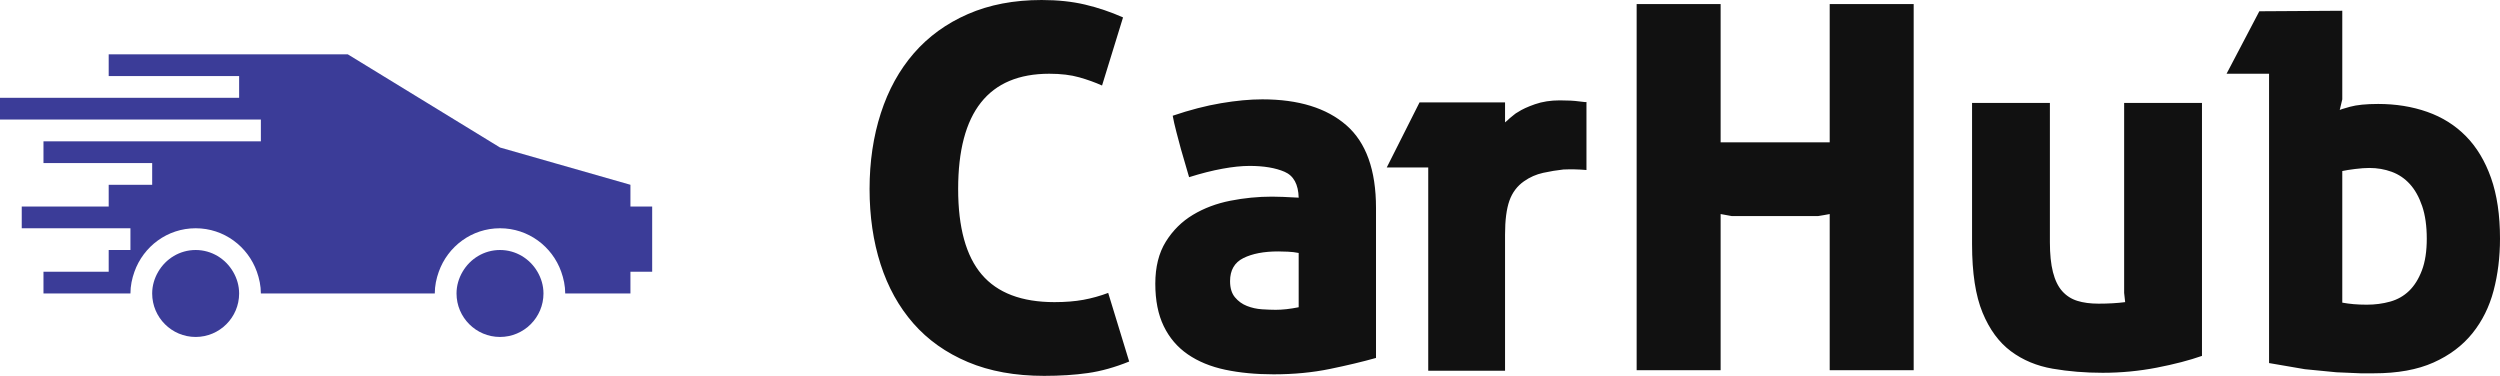
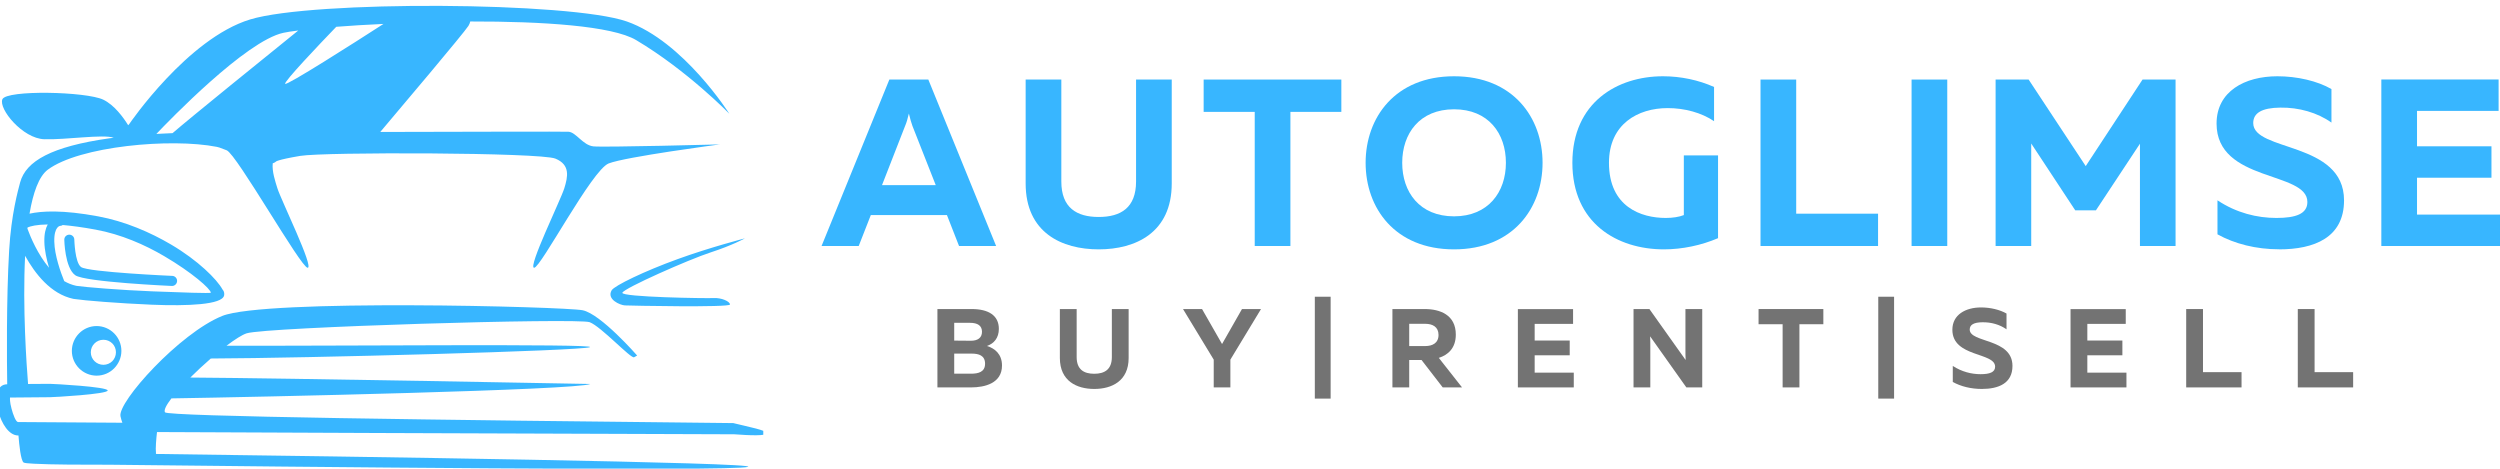
- <svg xmlns="http://www.w3.org/2000/svg" width="501.28" height="75.365" viewBox="0 0 230 34.579" class="css-1j8o68f" version="1.1" id="svg17">
-   <defs id="SvgjsDefs2381" />
-   <g id="SvgjsG2382" featurekey="PG4fjM-0" transform="matrix(2,0,0,2,0,-19)" fill="#3b3c98">
-     <g transform="translate(-270 -140)" id="g11">
-       <g id="g9">
-         <path d="M279,161c-0.736,0-1.375,0.405-1.722,1c-0.172,0.295-0.278,0.635-0.278,1c0,1.102,0.897,2,2,2c1.103,0,2-0.898,2-2    c0-0.365-0.105-0.705-0.278-1C280.375,161.405,279.737,161,279,161z" id="path3" />
-         <path d="M293,161c-0.736,0-1.375,0.405-1.722,1c-0.172,0.295-0.278,0.635-0.278,1c0,1.102,0.897,2,2,2c1.103,0,2-0.898,2-2    c0-0.365-0.105-0.705-0.278-1C294.375,161.405,293.737,161,293,161z" id="path5" />
-         <path d="M299,159v-1l-6-1.715L286,152h-11v1h6v1h-11v1h12v1h-10v1h5v1h-2v1h-4v1h5v1h-1v1h-3v1h4c0-0.352,0.072-0.686,0.184-1    c0.414-1.162,1.512-2,2.816-2c1.305,0,2.402,0.838,2.816,2c0.111,0.314,0.184,0.648,0.184,1h8c0-0.352,0.072-0.686,0.184-1    c0.414-1.162,1.512-2,2.816-2c1.305,0,2.402,0.838,2.816,2c0.111,0.314,0.184,0.648,0.184,1h3v-1h1v-3H299z" id="path7" />
+ <svg xmlns="http://www.w3.org/2000/svg" id="Layer_2" data-name="Layer 2" viewBox="0 0 357.31 66.97">
+   <defs>
+     <style>
+       .cls-1, .cls-2 {
+         fill: #38b6ff;
+       }
+ 
+       .cls-3 {
+         fill: #737373;
+       }
+ 
+       .cls-4 {
+         clip-path: url(#clippath);
+       }
+ 
+       .cls-5 {
+         fill: none;
+       }
+ 
+       .cls-2 {
+         fill-rule: evenodd;
+       }
+     </style>
+     <clipPath id="clippath">
+       <rect class="cls-5" width="109.09" height="66.97" />
+     </clipPath>
+   </defs>
+   <g id="Layer_1-2" data-name="Layer 1">
+     <g>
+       <g class="cls-4">
+         <path class="cls-2" d="m54.81,3.42c-4.21,2.72-13.91,8.9-14.06,8.56-.14-.34,4.8-5.55,7.31-8.15,2.01-.16,4.31-.3,6.75-.41Zm-30.17,15.61c-.76.03-1.53.06-2.29.11,1.79-1.88,12.79-13.29,18.15-14.45.5-.11,1.22-.22,2.13-.33-4.45,3.59-15.49,12.52-17.98,14.68Zm-17.82,13.05c-.3.55-.51,1.34-.48,2.48.02,1.19.32,2.53.67,3.71-1.62-1.92-2.64-4.36-3.09-5.59,0-.06.01-.11.02-.17.44-.19,1.3-.41,2.88-.43Zm1.8.2c.13,0,.25-.05.35-.12,1.26.11,2.81.31,4.7.66,3.64.67,7.03,2.16,9.8,3.79,3.97,2.33,6.62,4.67,6.67,5.23-.16.1-4.13-.03-8.37-.2-4.69-.19-9.63-.6-10.8-.78-.02,0-.05-.01-.11-.02-.6-.13-1.16-.36-1.68-.66-.51-1.25-1.38-3.69-1.42-5.65-.05-2.21.85-2.25.85-2.25Zm97.83,1.79s-5,1.29-9.59,2.96c-4.73,1.71-9.05,3.8-9.44,4.46-.76,1.3,1.21,2.12,1.88,2.16s15.03.32,15.03-.13-1.24-.98-2.31-.92c-1.08.06-13.25-.13-13.07-.76.19-.63,9.52-4.76,12.63-5.77,3.11-1.01,4.88-2,4.88-2ZM13.81,46.6c-.98,0-1.86.4-2.5,1.04-.64.64-1.04,1.53-1.04,2.51s.4,1.86,1.04,2.5c.64.64,1.53,1.04,2.5,1.04s1.87-.4,2.5-1.04,1.04-1.52,1.04-2.5-.4-1.87-1.04-2.51-1.53-1.04-2.5-1.04Zm10.75-5.73c.4.02.73-.3.75-.69.02-.4-.29-.73-.68-.75-.04,0-12-.53-13.04-1.26-.9-.64-.96-3.92-.97-3.93,0-.39-.33-.71-.73-.7-.4.01-.71.33-.7.73,0,.01.07,4.01,1.57,5.07,1.38.98,13.77,1.53,13.8,1.53Zm-11.05,8.21c.32-.32.77-.52,1.27-.52s.94.2,1.27.52c.33.33.52.78.52,1.27s-.2.95-.52,1.27-.78.52-1.27.52-.95-.2-1.27-.52c-.33-.32-.53-.77-.53-1.27s.2-.95.53-1.27Zm77.55,1.73s-5.2-5.96-7.8-6.47c-2.61-.51-45.42-1.65-51.51.82-6.09,2.47-14.97,12.31-14.53,14.34.08.36.17.66.27.92l-14.91-.1c-.3,0-.7-1-.96-2.01v-.03c-.1-.34-.15-.67-.18-.97-.02-.18-.02-.35-.01-.49l5.71-.05c.53,0,8.25-.43,8.25-.96s-7.72-.95-8.25-.95l-3.13.02c-.21-2.64-.8-10.96-.42-18.32,1.41,2.55,3.66,5.46,6.88,6.15.03,0,.1.02.21.03,1.22.2,6.26.61,11.02.81,5.15.21,10.05,0,10.33-1.32.01-.06.02-.12.02-.18.01-.25-.08-.5-.25-.68-.8-1.46-3.51-4.16-7.35-6.42-2.94-1.73-6.55-3.31-10.43-4.03-5.06-.94-8.06-.77-9.8-.38.51-2.99,1.33-5.32,2.6-6.28,4.5-3.37,17.62-4.56,24.17-3.27.49.15,0-.06,1.41.49,1.42.56,10.62,16.79,11.57,16.79s-3.81-9.7-4.32-11.35c-.31-.99-.79-2.41-.67-3.58.32-.1.44-.23.44-.23,0,0,.06-.25,3.49-.83,3.42-.57,34.31-.5,36.47.39s1.78,2.6,1.27,4.25-5.26,11.35-4.31,11.35,8.24-13.95,10.65-14.91c2.41-.95,15.89-2.72,15.89-2.72,0,0-16.59.44-18.07.28-1.5-.16-2.48-2.03-3.56-2.09-.6-.04-14.63,0-26.9.03,2.92-3.45,11.91-14.09,12.6-15.16.14-.23.22-.44.26-.63,10.27-.02,20.28.62,23.71,2.66,7.32,4.35,13.32,10.53,13.32,10.53,0,0-6.54-10.34-14.65-13.19C81.48.24,44.69.05,35.75,2.78c-8.95,2.73-17.25,14.91-17.25,14.91l-.18.21c-.71-1.15-1.99-2.89-3.55-3.65-2.41-1.17-13.86-1.43-14.43-.06-.57,1.37,2.89,5.61,5.99,5.71s8.41-.75,9.92-.21c-.21.02-.42.05-.63.08-8.25,1.17-11.91,3.25-12.74,6.29-.3,1.14-1.27,4.56-1.57,9.68-.42,7.12-.32,16.25-.28,19.18-.82.01-1.28.54-1.45,1.38-.06.35-.07.75-.04,1.19.03.4.11.83.22,1.26v.05c.45,1.71,1.51,3.43,2.82,3.44h.06c.1,1.32.33,3.56.73,3.86.1.08.66.14,1.53.18h0c2.4.13,7.16.15,10.77.14,25.8.3,89.19.97,91.23.31,1.96-.63-57.07-1.49-84.61-1.85,0-.06,0-.12,0-.17-.08-.58.04-2.01.15-2.96,11.31.05,45.72.21,82.51.32h0c2.22.17,4.59.25,4.61-.15.03-.42-2.5-.89-4.76-1.45-42.46-.44-80.85-.95-81.22-1.54-.19-.31.19-1.04.92-1.99,12.51-.2,57.84-1.18,59.88-2.06,0,0-43.27-.83-57.18-.92.92-.92,1.93-1.85,2.93-2.72,13.58-.05,52.97-1.1,54.18-1.62,1.19-.52-38.1-.15-51.93-.21,1.19-.9,2.22-1.56,2.87-1.77,2.79-.89,47.38-2.22,49.03-1.59s5.9,5.26,6.35,5.01l.44-.25" />
      </g>
+       <path class="cls-1" d="m132.69,11.37h-5.58l-9.69,23.79h5.31l1.73-4.42h10.88l1.73,4.42h5.3l-9.69-23.79Zm-6.63,15.09l3.3-8.46c.21-.48.34-.95.54-1.77.2.82.34,1.29.51,1.77l3.33,8.46h-7.68Z" />
+       <path class="cls-1" d="m157.03,35.64c5.27,0,10.44-2.38,10.44-9.42v-14.85h-5.1v14.58c0,3.74-2.18,5.06-5.34,5.06s-5.34-1.33-5.34-5.06v-14.58h-5.1v14.85c0,7.04,5.17,9.42,10.44,9.42Z" />
+       <path class="cls-1" d="m179.33,35.16h5.1V15.99h7.28v-4.62h-19.68v4.62h7.3v19.17Z" />
+       <path class="cls-1" d="m207.82,35.64c8.43,0,12.65-5.91,12.65-12.37s-4.22-12.37-12.65-12.37-12.64,5.91-12.64,12.37,4.18,12.37,12.64,12.37Zm0-4.72c-4.93,0-7.41-3.47-7.41-7.65s2.48-7.65,7.41-7.65,7.41,3.47,7.41,7.65-2.52,7.65-7.41,7.65Z" />
+       <path class="cls-1" d="m237.8,35.64c2.65,0,5.37-.58,7.75-1.6v-11.83h-4.89v8.53c-.68.27-1.6.41-2.58.41-3.5,0-8.12-1.56-8.12-7.88,0-5.54,4.14-7.82,8.39-7.82,2.42,0,4.83.65,6.63,1.87v-4.89c-2.21-.99-4.76-1.53-7.3-1.53-6.53,0-12.95,3.74-12.95,12.37s6.39,12.37,13.09,12.37Z" />
+       <path class="cls-1" d="m251.63,35.16h16.79v-4.62h-11.7V11.37h-5.1v23.79Z" />
+       <path class="cls-1" d="m273.21,35.16h5.1V11.37h-5.1v23.79Z" />
+       <path class="cls-1" d="m285.21,35.16h5.1v-14.65l6.29,9.55h2.96l6.29-9.52v14.62h5.09V11.37h-4.72l-8.12,12.37-8.16-12.37h-4.72v23.79Z" />
+       <path class="cls-1" d="m325.74,35.64c4.99,0,9.28-1.66,9.28-7,0-8.47-12.98-6.93-12.98-11.05,0-1.46,1.26-2.18,3.87-2.21,2.65-.04,5.3.71,7.31,2.14v-4.79c-2.01-1.16-4.9-1.83-7.72-1.83-4.69,0-8.7,2.17-8.7,6.76,0,8.43,12.98,6.76,12.98,11.21,0,1.7-1.66,2.28-4.42,2.28s-5.71-.71-8.43-2.52v4.86c2.45,1.36,5.51,2.14,8.8,2.14Z" />
+       <path class="cls-1" d="m340.35,35.16h16.96v-4.49h-11.86v-5.27h10.64v-4.49h-10.64v-5.06h11.66v-4.49h-16.76v23.79Z" />
+       <path class="cls-3" d="m133.98,55.37h4.81c1.96,0,4.42-.59,4.42-3.13,0-1.65-1.06-2.47-2.16-2.79,1.01-.34,1.71-1.15,1.71-2.45,0-1.92-1.49-2.83-3.88-2.83h-4.9v11.2Zm2.4-6.69v-2.54h2.27c1.07,0,1.7.4,1.7,1.28s-.64,1.28-1.57,1.28l-2.4-.02Zm0,4.72v-2.86h2.52c.96,0,1.89.25,1.89,1.44s-.95,1.43-2.02,1.43h-2.38Z" />
+       <path class="cls-3" d="m156.4,55.59c2.48,0,4.91-1.12,4.91-4.43v-6.99h-2.4v6.86c0,1.77-1.03,2.39-2.52,2.39s-2.51-.62-2.51-2.39v-6.86h-2.4v6.99c0,3.31,2.43,4.43,4.91,4.43Z" />
+       <path class="cls-3" d="m173.47,55.37h2.38v-3.97l4.38-7.23h-2.72l-2.85,5-2.86-5h-2.72l4.39,7.23v3.97Z" />
+       <path class="cls-3" d="m187.92,56.97h2.26v-14.56h-2.26v14.56Z" />
+       <path class="cls-3" d="m199.01,55.37h2.4v-3.92h1.76l3.03,3.92h2.76l-3.32-4.22c1.34-.43,2.43-1.41,2.43-3.33,0-2.83-2.27-3.65-4.45-3.65h-4.61v11.2Zm2.4-5.92v-3.17h2.3c1.03,0,1.89.43,1.89,1.59s-.87,1.59-1.89,1.59h-2.3Z" />
+       <path class="cls-3" d="m216.94,55.37h7.99v-2.11h-5.59v-2.48h5.01v-2.11h-5.01v-2.38h5.49v-2.11h-7.89v11.2Z" />
+       <path class="cls-3" d="m233.47,55.37h2.4v-5.76c0-.51,0-1.07-.03-1.54l5.18,7.3h2.27v-11.2h-2.4v5.74c0,.52,0,1.1.03,1.55l-5.18-7.29h-2.27v11.2Z" />
+       <path class="cls-3" d="m254.78,55.37h2.4v-9.03h3.42v-2.17h-9.26v2.17h3.44v9.03Z" />
+       <path class="cls-3" d="m268.45,56.97h2.26v-14.56h-2.26v14.56Z" />
+       <path class="cls-3" d="m283.26,55.59c2.35,0,4.37-.78,4.37-3.29,0-3.98-6.11-3.27-6.11-5.2,0-.69.59-1.03,1.82-1.04,1.25-.02,2.49.33,3.44,1.01v-2.26c-.95-.54-2.3-.87-3.64-.87-2.2,0-4.1,1.03-4.1,3.19,0,3.97,6.11,3.18,6.11,5.28,0,.8-.79,1.07-2.08,1.07s-2.68-.34-3.97-1.18v2.29c1.15.64,2.59,1,4.15,1Z" />
+       <path class="cls-3" d="m295.93,55.37h7.99v-2.11h-5.59v-2.48h5.01v-2.11h-5.01v-2.38h5.49v-2.11h-7.89v11.2Z" />
+       <path class="cls-3" d="m312.46,55.37h7.91v-2.18h-5.51v-9.02h-2.4v11.2Z" />
+       <path class="cls-3" d="m328.41,55.37h7.91v-2.18h-5.51v-9.02h-2.4v11.2Z" />
    </g>
  </g>
-   <g id="SvgjsG2383" featurekey="jxYttZ-0" transform="matrix(2.355529,0,0,2.355529,78.25691,-13.04958)" fill="#111111">
-     <path d="M10.88 19.66 c-0.56 0.227 -1.097 0.377 -1.61 0.45 s-1.083 0.11 -1.71 0.11 c-1.133 0 -2.127 -0.18 -2.98 -0.54 s-1.563 -0.863 -2.13 -1.51 s-0.993 -1.417 -1.28 -2.31 s-0.43 -1.873 -0.43 -2.94 s0.147 -2.053 0.44 -2.96 s0.723 -1.687 1.29 -2.34 s1.27 -1.163 2.11 -1.53 s1.8 -0.55 2.88 -0.55 c0.627 0 1.193 0.06 1.7 0.18 s1 0.287 1.48 0.5 l-0.82 2.66 c-0.267 -0.12 -0.563 -0.227 -0.89 -0.32 s-0.717 -0.14 -1.17 -0.14 c-2.373 0 -3.56 1.5 -3.56 4.5 c0 1.507 0.307 2.62 0.92 3.34 s1.56 1.08 2.84 1.08 c0.427 0 0.803 -0.03 1.13 -0.09 s0.65 -0.15 0.97 -0.27 z M17.5 15.42 c-0.133 -0.027 -0.273 -0.043 -0.42 -0.05 s-0.273 -0.01 -0.38 -0.01 c-0.56 0 -1.013 0.087 -1.36 0.26 s-0.52 0.473 -0.52 0.9 c0 0.267 0.063 0.477 0.19 0.63 s0.283 0.267 0.47 0.34 s0.383 0.117 0.59 0.13 s0.383 0.02 0.53 0.02 c0.267 0 0.567 -0.033 0.9 -0.1 l0 -2.12 z M16.46 13.22 c0.107 0 0.25 0.003 0.43 0.01 s0.383 0.017 0.61 0.03 c-0.013 -0.52 -0.197 -0.857 -0.55 -1.01 s-0.81 -0.23 -1.37 -0.23 c-0.307 0 -0.66 0.037 -1.06 0.11 s-0.833 0.183 -1.3 0.33 l-0.32 -1.1 c-0.04 -0.147 -0.097 -0.36 -0.17 -0.64 s-0.123 -0.5 -0.15 -0.66 c0.667 -0.227 1.297 -0.39 1.89 -0.49 s1.13 -0.15 1.61 -0.15 c1.413 0 2.507 0.337 3.28 1.01 s1.16 1.75 1.16 3.23 l0 5.86 c-0.52 0.147 -1.12 0.29 -1.8 0.43 s-1.413 0.21 -2.2 0.21 c-0.693 0 -1.323 -0.06 -1.89 -0.18 s-1.053 -0.32 -1.46 -0.6 s-0.72 -0.647 -0.94 -1.1 s-0.33 -1.007 -0.33 -1.66 s0.137 -1.2 0.41 -1.64 s0.627 -0.79 1.06 -1.05 s0.92 -0.443 1.46 -0.55 s1.083 -0.16 1.63 -0.16 z M26.06 9.92 c0.16 -0.107 0.383 -0.21 0.67 -0.31 s0.61 -0.15 0.97 -0.15 c0.307 0 0.557 0.013 0.75 0.04 s0.29 0.033 0.29 0.02 l0 2.66 c-0.307 -0.027 -0.607 -0.033 -0.9 -0.02 c-0.253 0.027 -0.517 0.07 -0.79 0.13 s-0.523 0.17 -0.75 0.33 c-0.267 0.187 -0.457 0.44 -0.57 0.76 s-0.17 0.76 -0.17 1.32 l0 5.32 l-3 0 l0 -7.94 l-1.62 0 l1.28 -2.54 l3.34 0 l0 0.78 c0.067 -0.053 0.127 -0.107 0.18 -0.16 c0.053 -0.04 0.107 -0.083 0.16 -0.13 s0.107 -0.083 0.16 -0.11 z M30.7 5.7 l3.28 -0 l0 5.4 l4.26 0 l0 -5.4 l3.28 0 l0 14.3 l-3.28 0 l0 -6.1 c-0.08 0.013 -0.153 0.027 -0.22 0.04 l-0.24 0.04 l-3.36 0 l-0.44 -0.08 l0 6.1 l-3.28 0 l0 -14.3 z M43.8 9.56 l3.04 -0 l0 5.44 c0 0.467 0.04 0.857 0.12 1.17 s0.2 0.56 0.36 0.74 s0.357 0.307 0.59 0.38 s0.51 0.11 0.83 0.11 c0.387 0 0.733 -0.02 1.04 -0.06 l-0.04 -0.36 l0 -7.42 l3.04 0 l0 9.88 c-0.493 0.173 -1.083 0.327 -1.77 0.46 s-1.39 0.2 -2.11 0.2 c-0.68 0 -1.33 -0.053 -1.95 -0.16 s-1.163 -0.333 -1.63 -0.68 s-0.837 -0.85 -1.11 -1.51 s-0.41 -1.55 -0.41 -2.67 l0 -5.52 z M58.26 5.96 l-0 3.46 l-0.1 0.42 c0 -0.013 0.133 -0.057 0.4 -0.13 s0.633 -0.11 1.1 -0.11 c0.693 0 1.333 0.103 1.92 0.31 s1.09 0.523 1.51 0.95 s0.747 0.97 0.98 1.63 s0.35 1.45 0.35 2.37 c0 0.72 -0.083 1.397 -0.25 2.03 s-0.443 1.19 -0.83 1.67 s-0.893 0.86 -1.52 1.14 s-1.4 0.42 -2.32 0.42 l-0.53 0 l-0.94 -0.04 l-1.23 -0.12 l-1.4 -0.24 l0 -11.3 l-1.66 0 l1.28 -2.44 z M59.22 17.44 c0.32 0 0.623 -0.04 0.91 -0.12 s0.533 -0.22 0.74 -0.42 s0.373 -0.467 0.5 -0.8 s0.19 -0.747 0.19 -1.24 s-0.06 -0.917 -0.18 -1.27 s-0.28 -0.64 -0.48 -0.86 s-0.437 -0.38 -0.71 -0.48 s-0.563 -0.15 -0.87 -0.15 c-0.16 0 -0.347 0.013 -0.56 0.04 s-0.38 0.053 -0.5 0.08 l0 5.14 c0.147 0.027 0.297 0.047 0.45 0.06 s0.323 0.02 0.51 0.02 z" id="path14" />
-   </g>
</svg>
